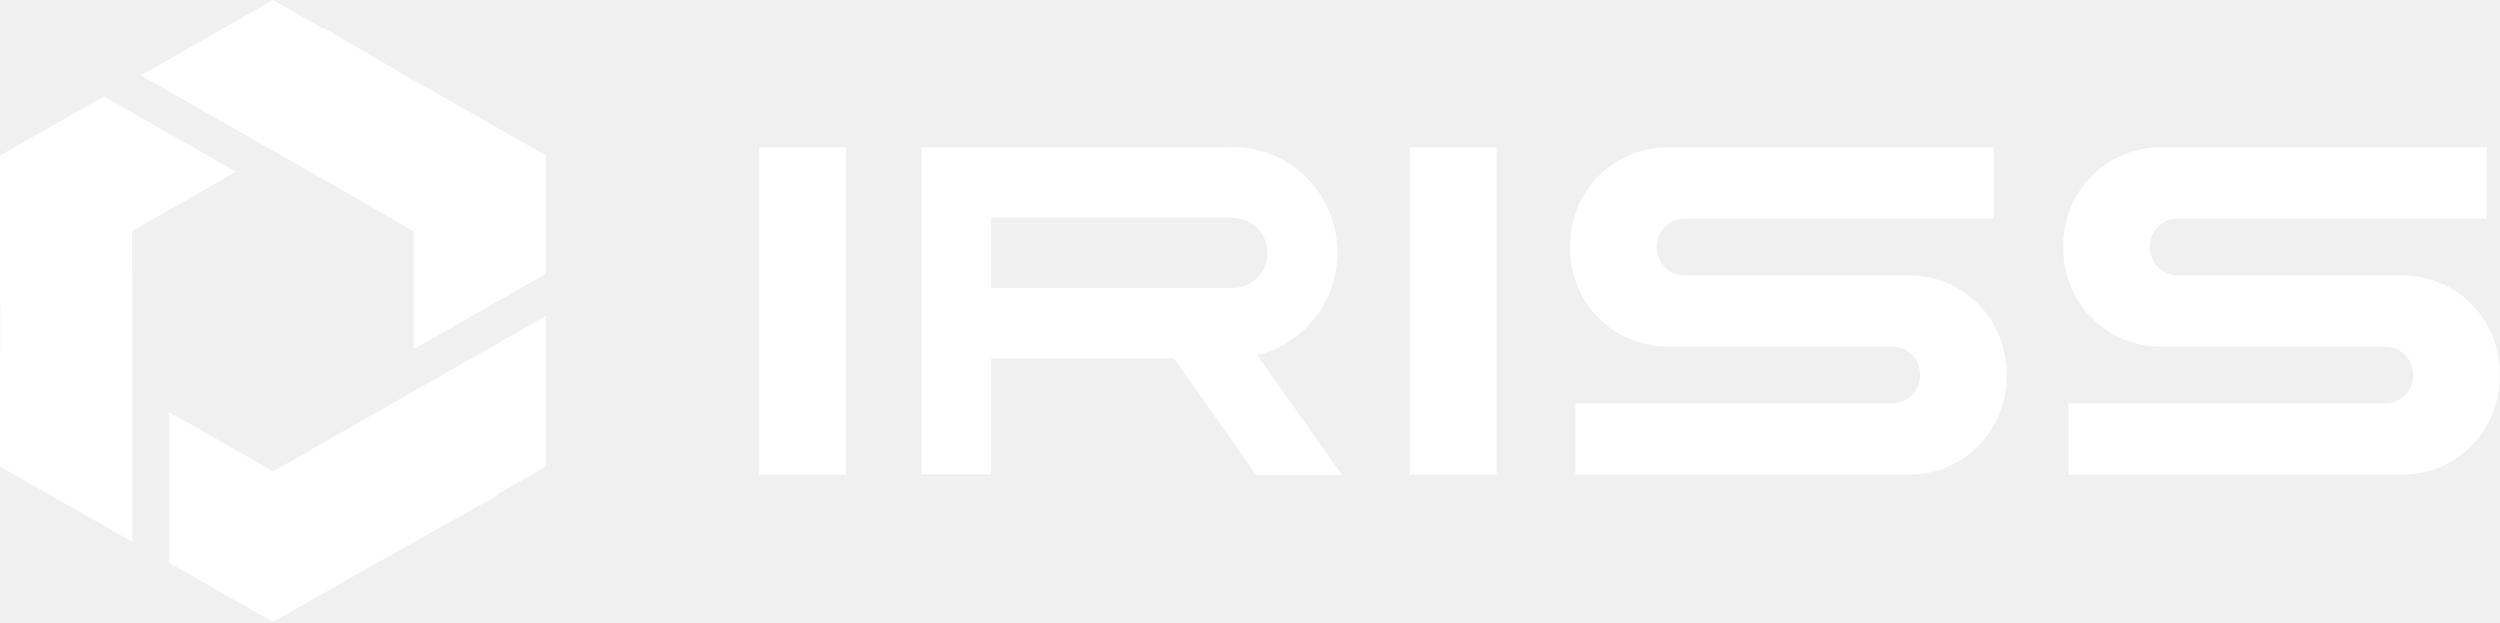
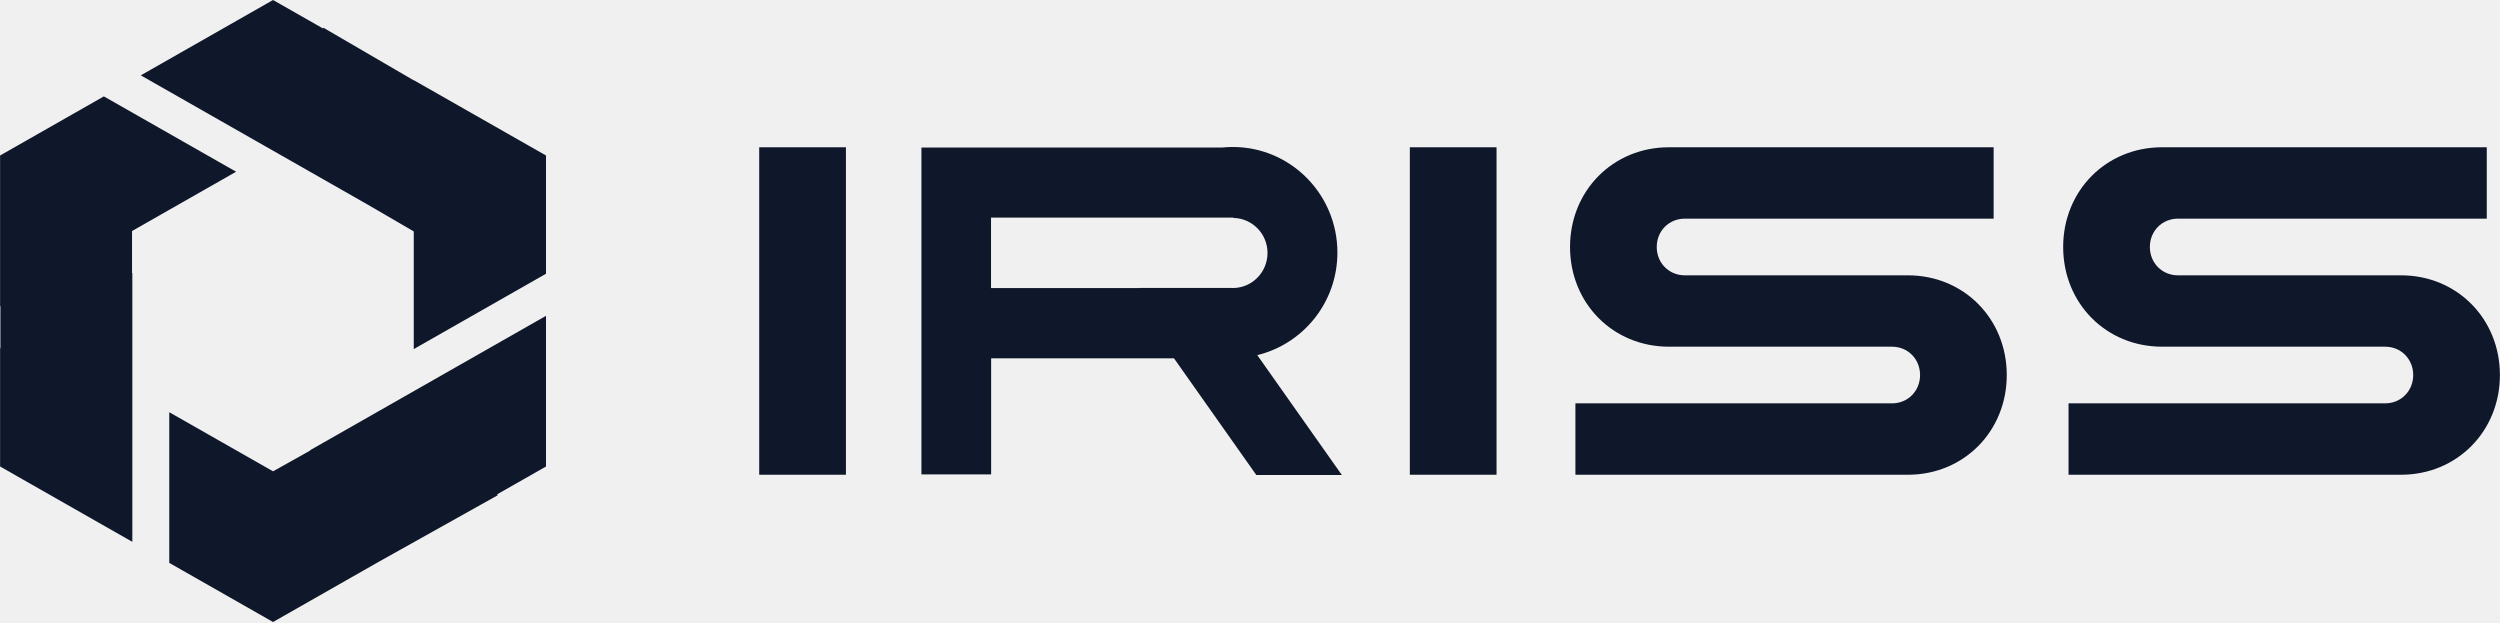
<svg xmlns="http://www.w3.org/2000/svg" width="209" height="52" viewBox="0 0 209 52" fill="none">
  <g id="a" clip-path="url(#clip0_723_18228)">
    <g id="Group">
-       <path id="Vector" d="M70.719 12.312V39.688H63.47V12.312H70.719Z" fill="white" />
-       <path id="Vector_2" d="M125.111 12.312V39.688H117.862V12.312H125.111Z" fill="white" />
-       <path id="Vector_3" d="M166.668 12.312V18.279H140.851C139.523 18.279 138.503 19.311 138.503 20.648C138.503 21.985 139.523 23.017 140.851 23.017H159.504C164.174 23.017 167.765 26.646 167.765 31.352C167.765 36.058 164.174 39.688 159.504 39.688H131.704V33.721H158.17C159.497 33.721 160.518 32.69 160.518 31.352C160.518 30.015 159.497 28.983 158.17 28.983H139.515C134.845 28.983 131.255 25.354 131.255 20.648C131.255 15.942 134.845 12.312 139.515 12.312H166.668Z" fill="white" />
-       <path id="Vector_4" d="M207.895 12.312V18.279H182.077C180.75 18.279 179.729 19.311 179.729 20.648C179.729 21.985 180.75 23.017 182.077 23.017H200.731C205.401 23.017 208.992 26.646 208.992 31.352C208.992 36.058 205.401 39.688 200.731 39.688H172.93V33.721H199.396C200.723 33.721 201.744 32.69 201.744 31.352C201.744 30.015 200.723 28.983 199.396 28.983H180.742C176.071 28.983 172.481 25.354 172.481 20.648C172.481 15.942 176.071 12.312 180.742 12.312H207.895Z" fill="white" />
-       <path id="Vector_5" d="M105.108 29.688C108.949 28.756 111.807 25.277 111.807 21.115C111.807 16.24 107.89 12.288 103.058 12.288C102.751 12.288 102.448 12.304 102.149 12.336H103.367H82.859V12.332H77.032V39.657H82.859V29.959H98.148L105.029 39.712H112.181L105.108 29.688ZM103.058 24.079C103.036 24.079 103.015 24.074 102.993 24.072H95.212L95.218 24.081H82.859V24.072H82.85V18.194H103.099V18.219C104.684 18.242 105.964 19.542 105.964 21.146C105.964 22.765 104.664 24.079 103.058 24.079Z" fill="white" />
+       <path id="Vector" d="M70.719 12.312V39.688H63.47V12.312H70.719Z" fill="#0f172a" />
+       <path id="Vector_2" d="M125.111 12.312V39.688H117.862V12.312H125.111Z" fill="#0f172a" />
+       <path id="Vector_3" d="M166.668 12.312V18.279H140.851C139.523 18.279 138.503 19.311 138.503 20.648C138.503 21.985 139.523 23.017 140.851 23.017H159.504C164.174 23.017 167.765 26.646 167.765 31.352C167.765 36.058 164.174 39.688 159.504 39.688H131.704V33.721H158.17C159.497 33.721 160.518 32.69 160.518 31.352C160.518 30.015 159.497 28.983 158.17 28.983H139.515C134.845 28.983 131.255 25.354 131.255 20.648C131.255 15.942 134.845 12.312 139.515 12.312H166.668Z" fill="#0f172a" />
+       <path id="Vector_4" d="M207.895 12.312V18.279H182.077C180.75 18.279 179.729 19.311 179.729 20.648C179.729 21.985 180.75 23.017 182.077 23.017H200.731C205.401 23.017 208.992 26.646 208.992 31.352C208.992 36.058 205.401 39.688 200.731 39.688H172.93V33.721H199.396C200.723 33.721 201.744 32.69 201.744 31.352C201.744 30.015 200.723 28.983 199.396 28.983H180.742C176.071 28.983 172.481 25.354 172.481 20.648C172.481 15.942 176.071 12.312 180.742 12.312H207.895Z" fill="#0f172a" />
+       <path id="Vector_5" d="M105.108 29.688C108.949 28.756 111.807 25.277 111.807 21.115C111.807 16.24 107.89 12.288 103.058 12.288C102.751 12.288 102.448 12.304 102.149 12.336H103.367H82.859V12.332H77.032V39.657H82.859V29.959H98.148L105.029 39.712H112.181L105.108 29.688ZM103.058 24.079C103.036 24.079 103.015 24.074 102.993 24.072H95.212L95.218 24.081H82.859V24.072H82.85V18.194H103.099V18.219C104.684 18.242 105.964 19.542 105.964 21.146C105.964 22.765 104.664 24.079 103.058 24.079Z" fill="#0f172a" />
    </g>
    <g id="Group_2">
-       <path id="Vector_6" d="M45.646 26.403L25.914 37.644L25.942 37.659L22.826 39.402L18.562 36.974L14.151 34.461V47.057L22.826 52L31.682 46.955L41.609 41.403L41.565 41.324L45.646 38.999V26.403Z" fill="white" />
-       <path id="Vector_7" d="M34.59 6.702V6.718L27.035 2.317L27.001 2.378L22.826 0L11.77 6.299L22.826 12.597L27.091 15.027L30.771 17.124L34.59 19.348V29.183L45.646 22.884V12.999L34.59 6.702Z" fill="white" />
-       <path id="Vector_8" d="M11.038 19.314L19.738 14.356L8.682 8.058L0.007 12.999V25.597L0.035 25.581V29.099L0.007 29.116V38.999L11.063 45.298V32.702V22.817L11.038 22.832V19.314Z" fill="white" />
+       <path id="Vector_6" d="M45.646 26.403L25.914 37.644L25.942 37.659L22.826 39.402L18.562 36.974L14.151 34.461V47.057L22.826 52L31.682 46.955L41.609 41.403L41.565 41.324L45.646 38.999V26.403Z" fill="#0f172a" />
+       <path id="Vector_7" d="M34.59 6.702V6.718L27.035 2.317L27.001 2.378L22.826 0L11.77 6.299L22.826 12.597L27.091 15.027L30.771 17.124L34.59 19.348V29.183L45.646 22.884V12.999L34.59 6.702Z" fill="#0f172a" />
+       <path id="Vector_8" d="M11.038 19.314L19.738 14.356L8.682 8.058L0.007 12.999V25.597L0.035 25.581V29.099L0.007 29.116V38.999L11.063 45.298V32.702V22.817L11.038 22.832V19.314Z" fill="#0f172a" />
    </g>
  </g>
  <defs>
    <clipPath id="clip0_723_18228">
-       <rect width="209" height="52" fill="white" />
+       <rect width="209" height="52" fill="#0f172a" />
    </clipPath>
  </defs>
</svg>
